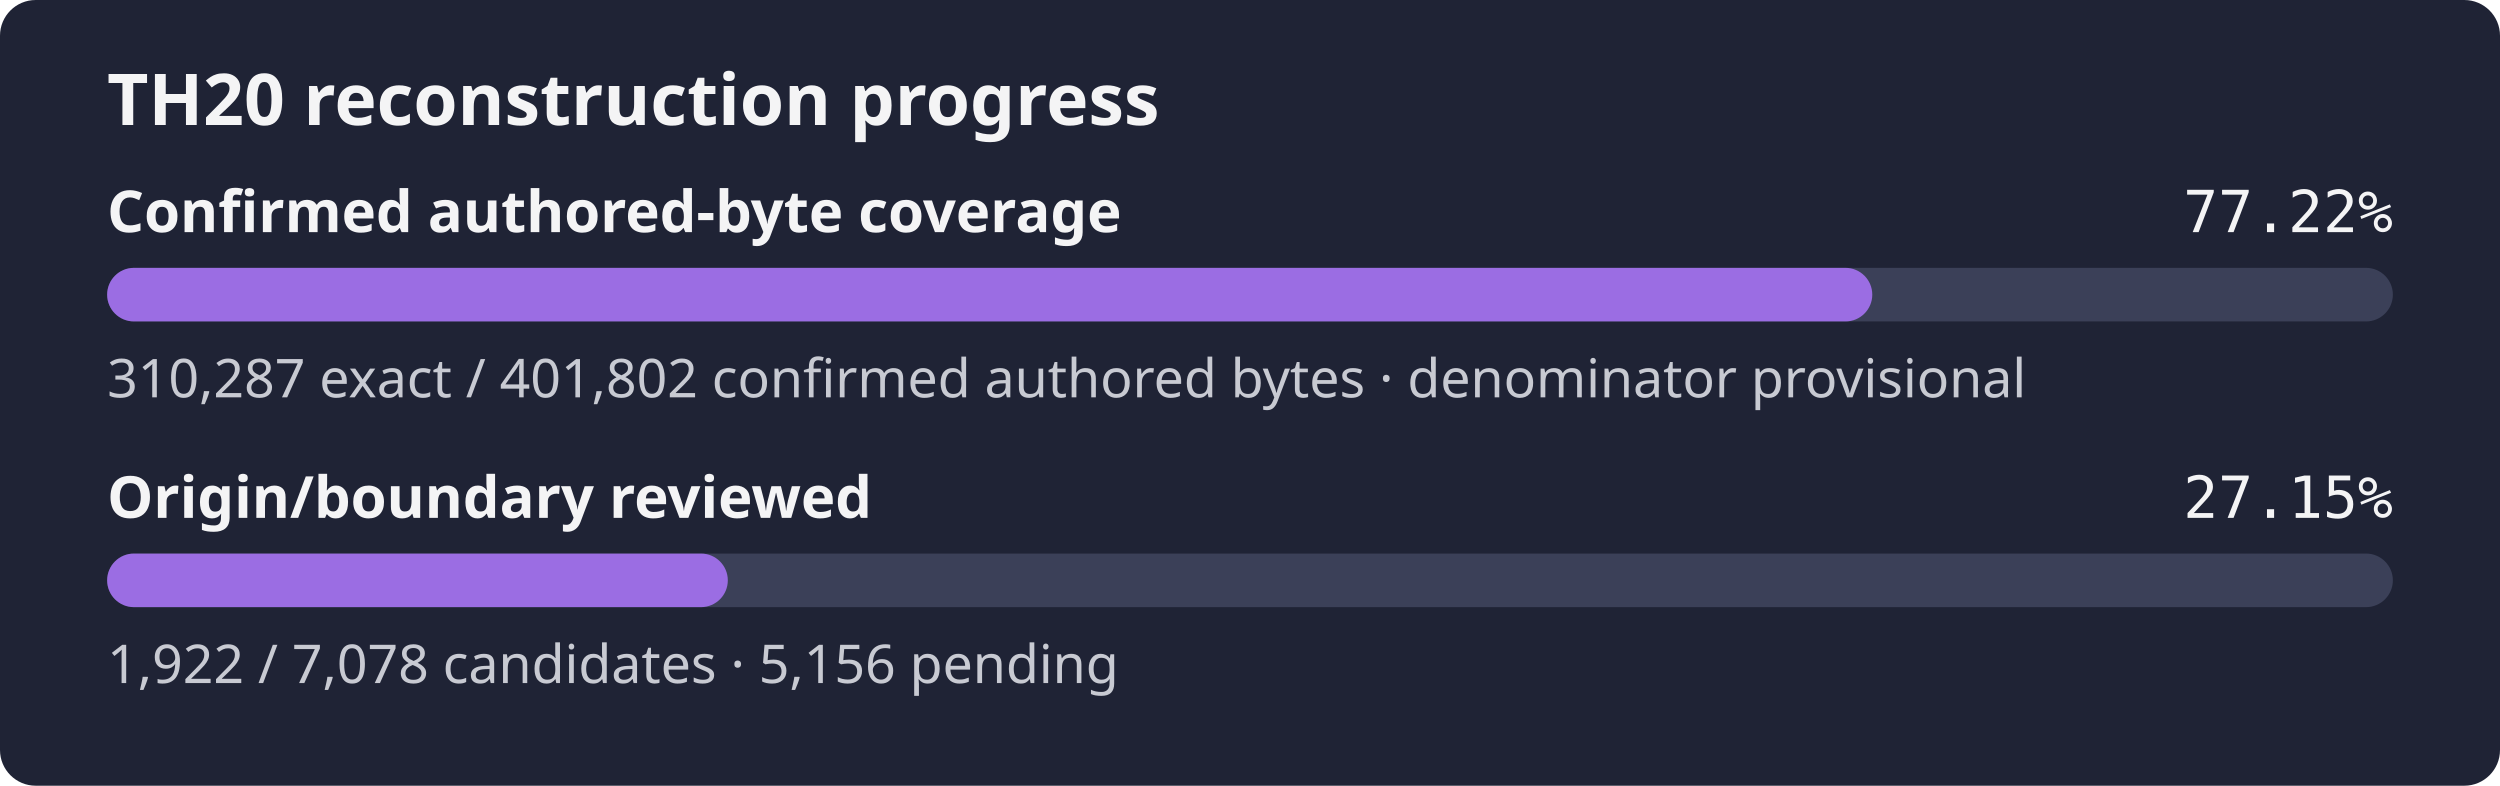
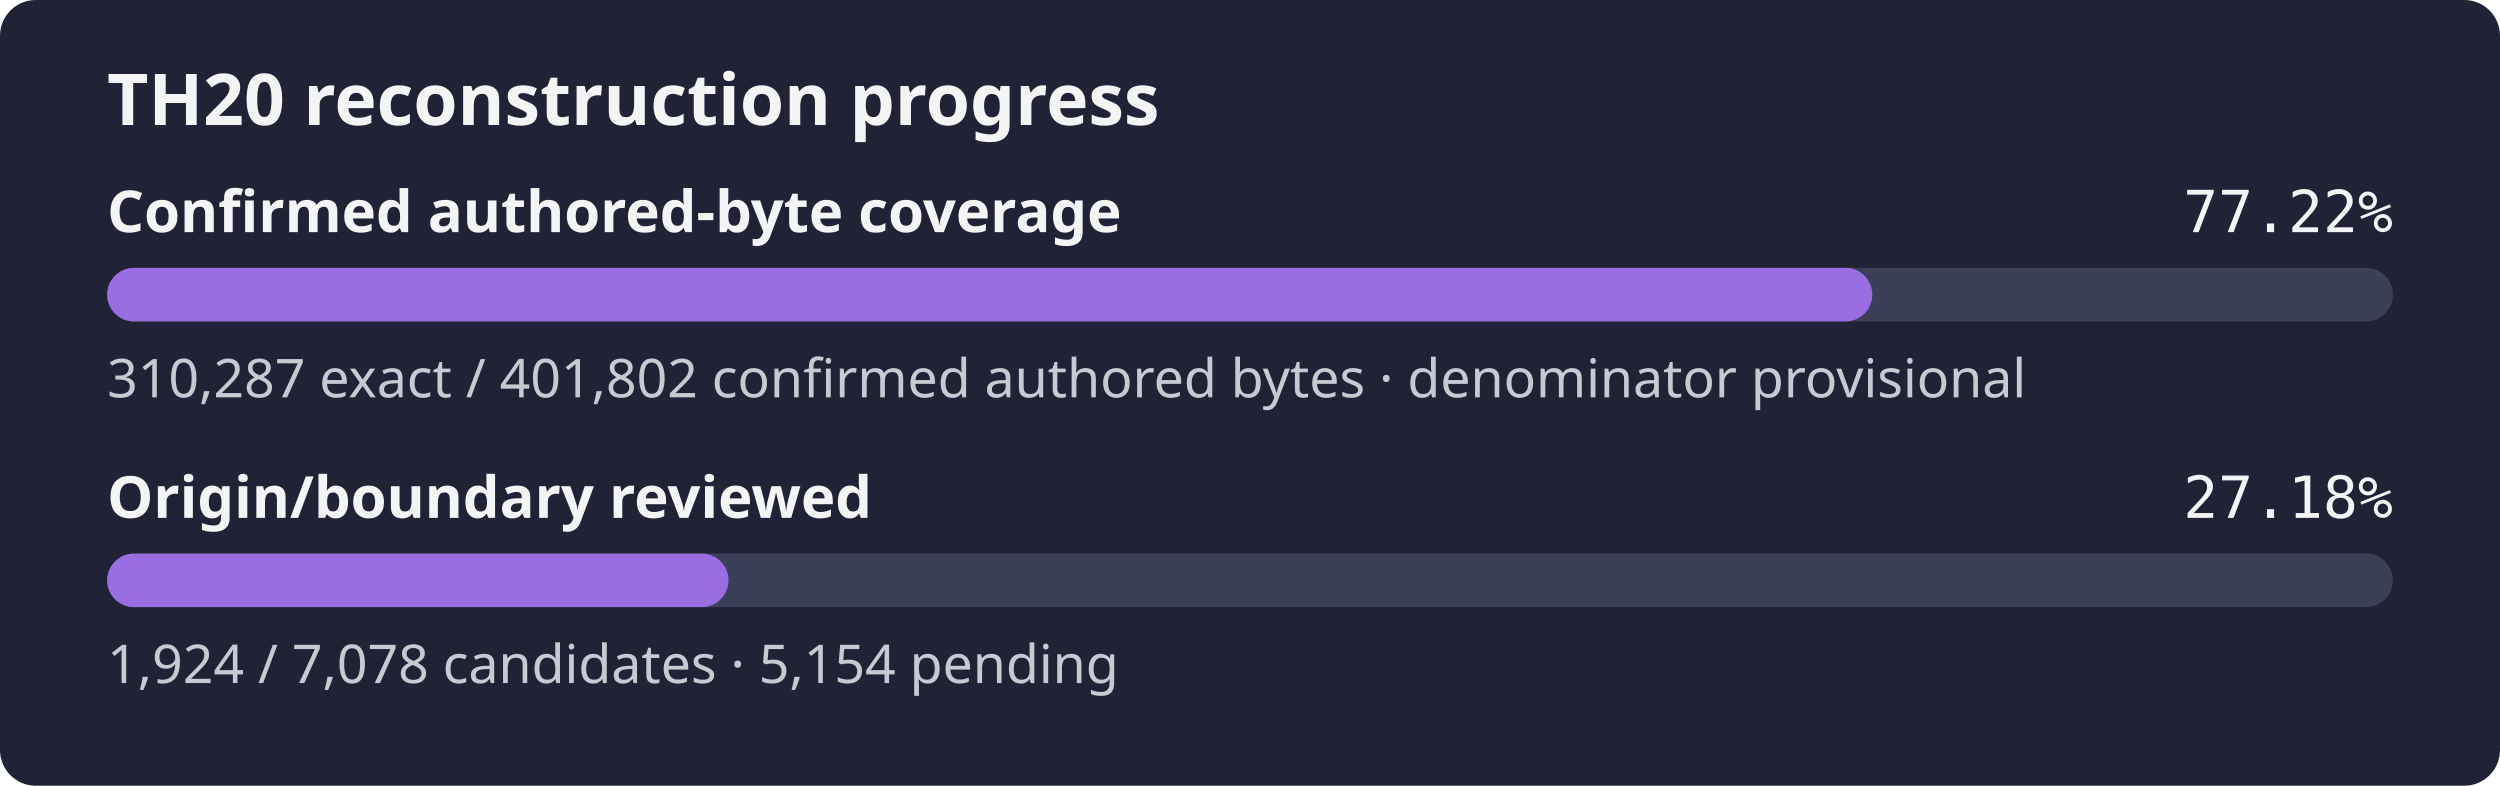
- <svg xmlns="http://www.w3.org/2000/svg" width="560" height="176" role="img" aria-label="TH20 reconstruction progress: 77.22% of the confirmed authored-byte set is exact, origin review 27.15%">
+ <svg xmlns="http://www.w3.org/2000/svg" width="560" height="176" role="img" aria-label="TH20 reconstruction progress: 77.22% of the confirmed authored-byte set is exact, origin review 27.18%">
  <rect width="560" height="176" rx="8" fill="#1f2335" />
  <text x="24" y="28" fill="#f4f4f5" font-family="sans-serif" font-size="16" font-weight="600">TH20 reconstruction progress</text>
  <text x="24" y="52" fill="#f4f4f5" font-family="sans-serif" font-size="13" font-weight="600">Confirmed authored-byte coverage</text>
  <text x="536" y="52" fill="#f4f4f5" text-anchor="end" font-family="monospace" font-size="13">77.22%</text>
  <rect x="24" y="60" width="512" height="12" rx="6" fill="#3b4058" />
  <rect x="24" y="60" width="395.39" height="12" rx="6" fill="#9b6de3" />
  <text x="24" y="89" fill="#c8cad2" font-family="sans-serif" font-size="12">310,287 exact / 401,802 confirmed authored bytes · denominator provisional</text>
  <text x="24" y="116" fill="#f4f4f5" font-family="sans-serif" font-size="13" font-weight="600">Origin/boundary reviewed</text>
-   <text x="536" y="116" fill="#f4f4f5" text-anchor="end" font-family="monospace" font-size="13">27.15%</text>
+   <text x="536" y="116" fill="#f4f4f5" text-anchor="end" font-family="monospace" font-size="13">27.18%</text>
  <rect x="24" y="124" width="512" height="12" rx="6" fill="#3b4058" />
-   <rect x="24" y="124" width="139.03" height="12" rx="6" fill="#9b6de3" />
-   <text x="24" y="153" fill="#c8cad2" font-family="sans-serif" font-size="12">1,922 / 7,078 candidates · 5,156 pending</text>
+   <rect x="24" y="124" width="139.18" height="12" rx="6" fill="#9b6de3" />
+   <text x="24" y="153" fill="#c8cad2" font-family="sans-serif" font-size="12">1,924 / 7,078 candidates · 5,154 pending</text>
</svg>
